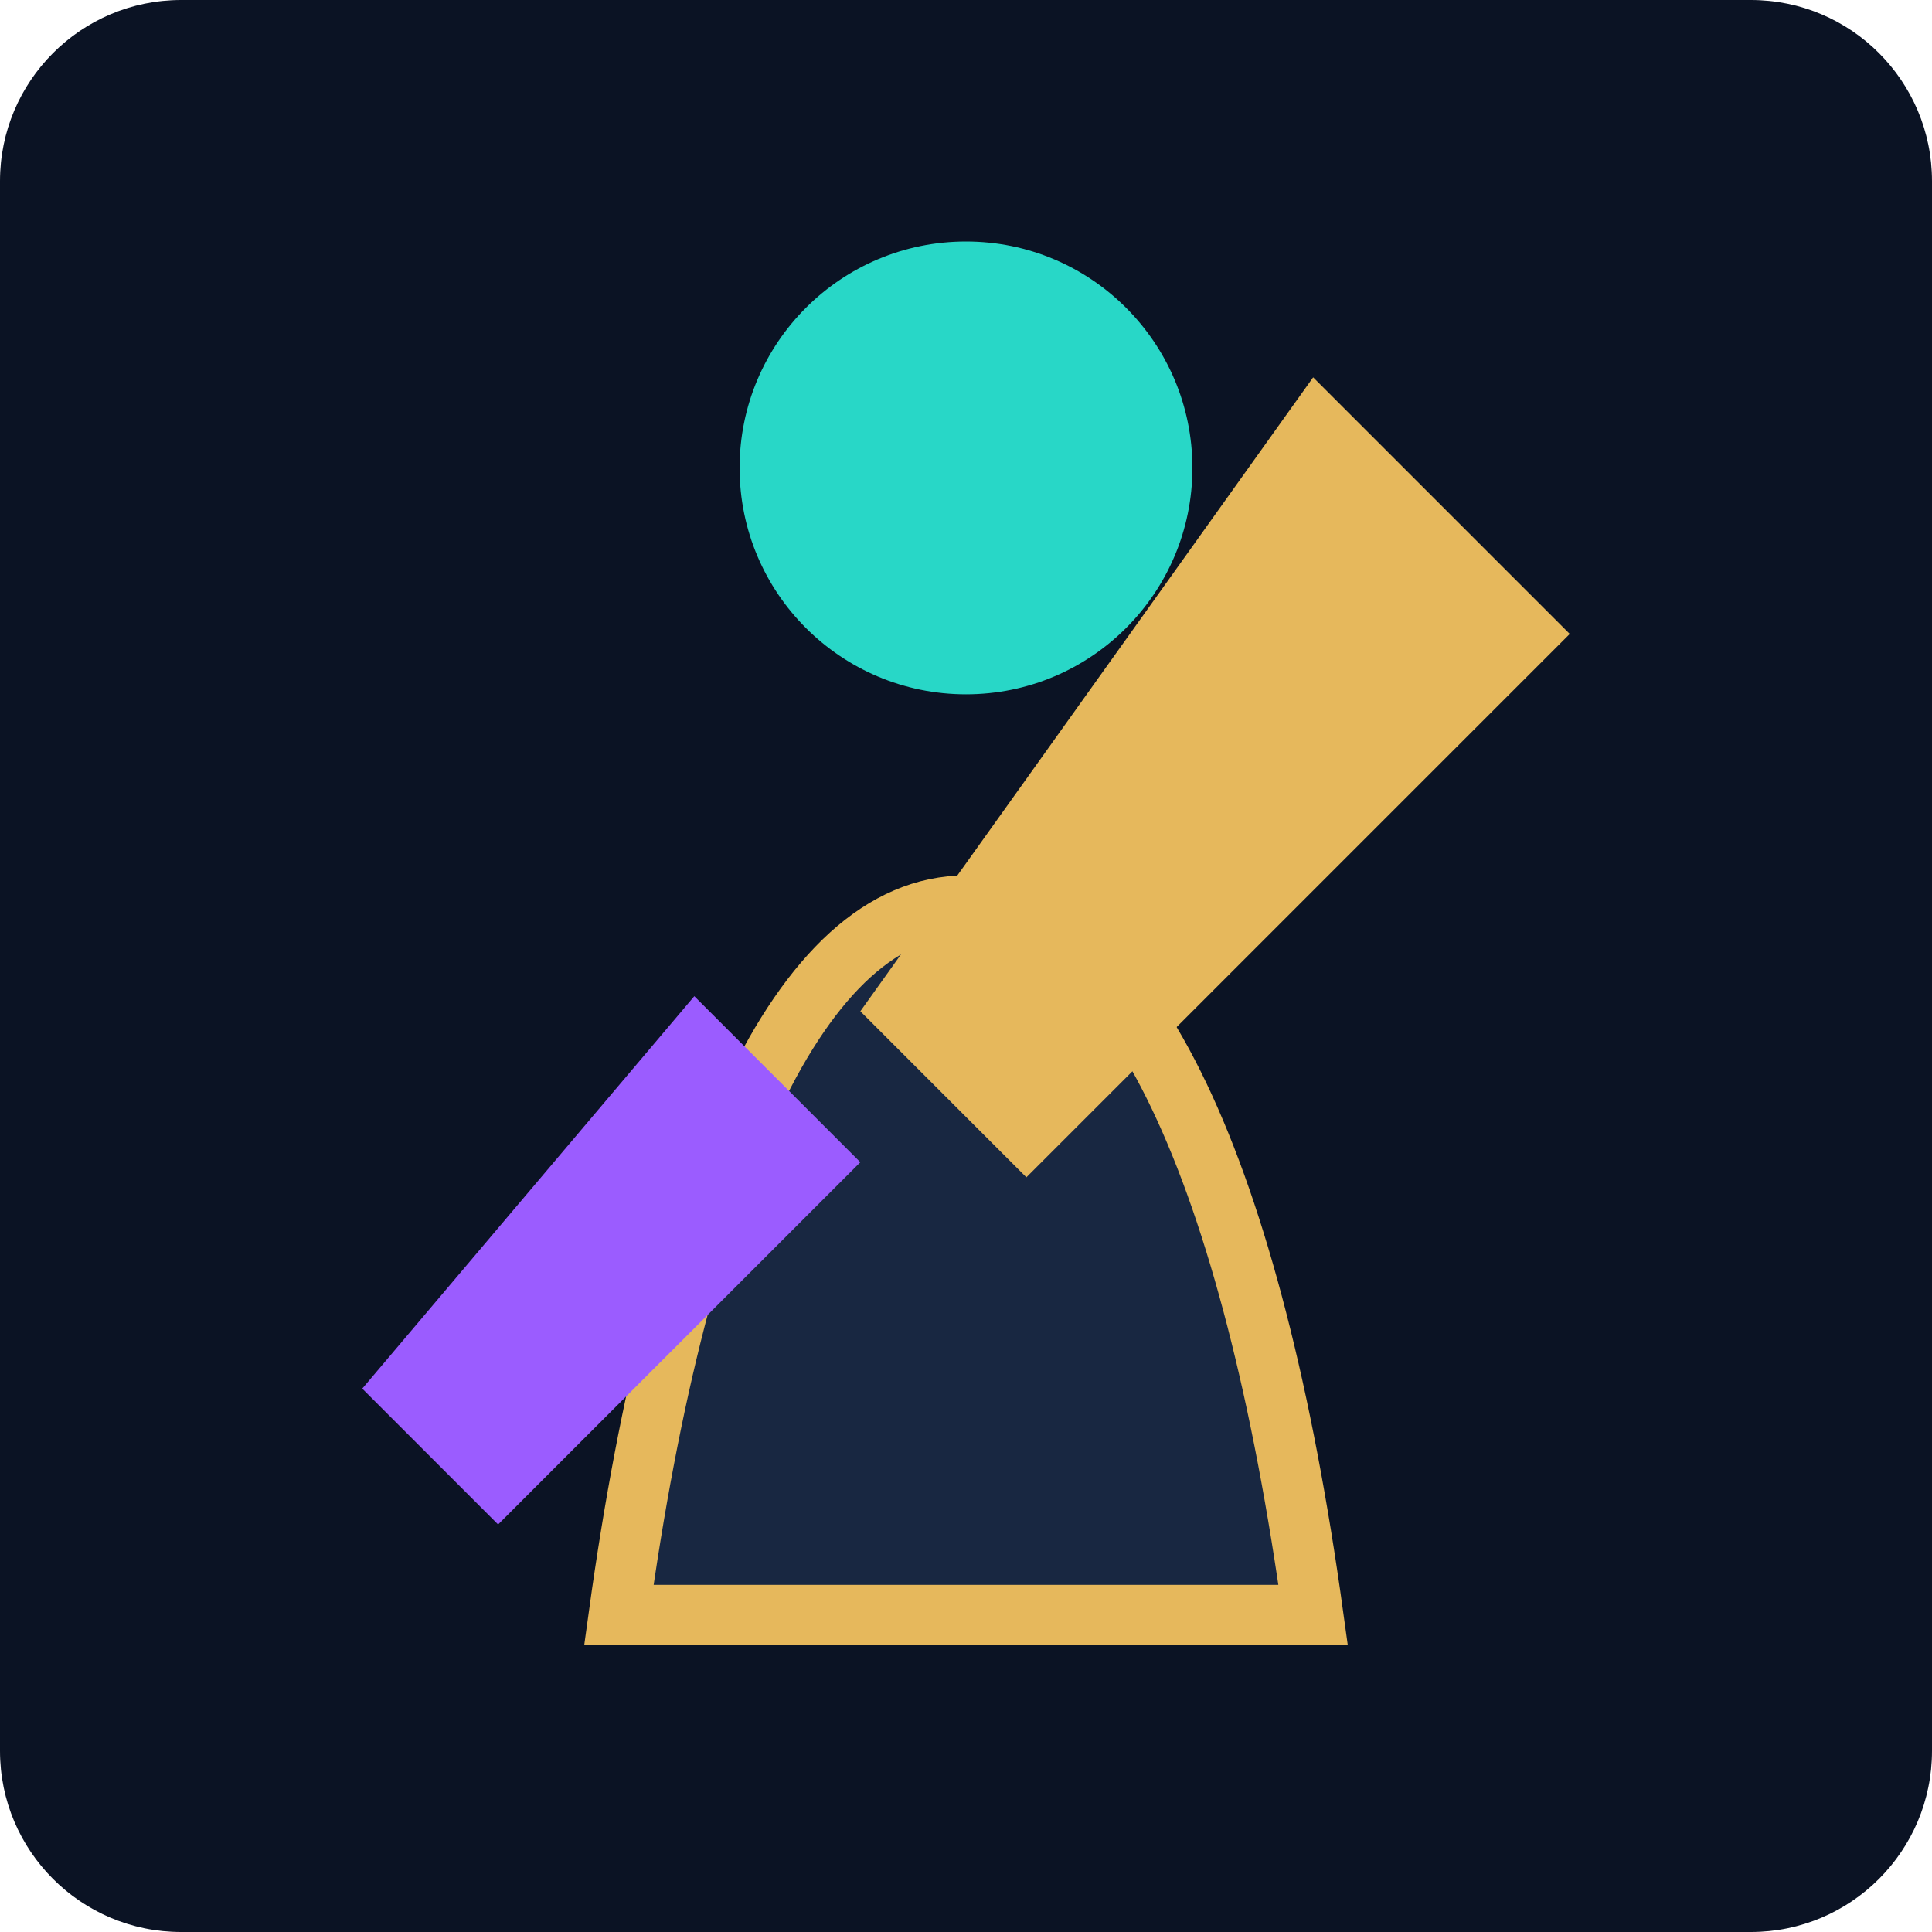
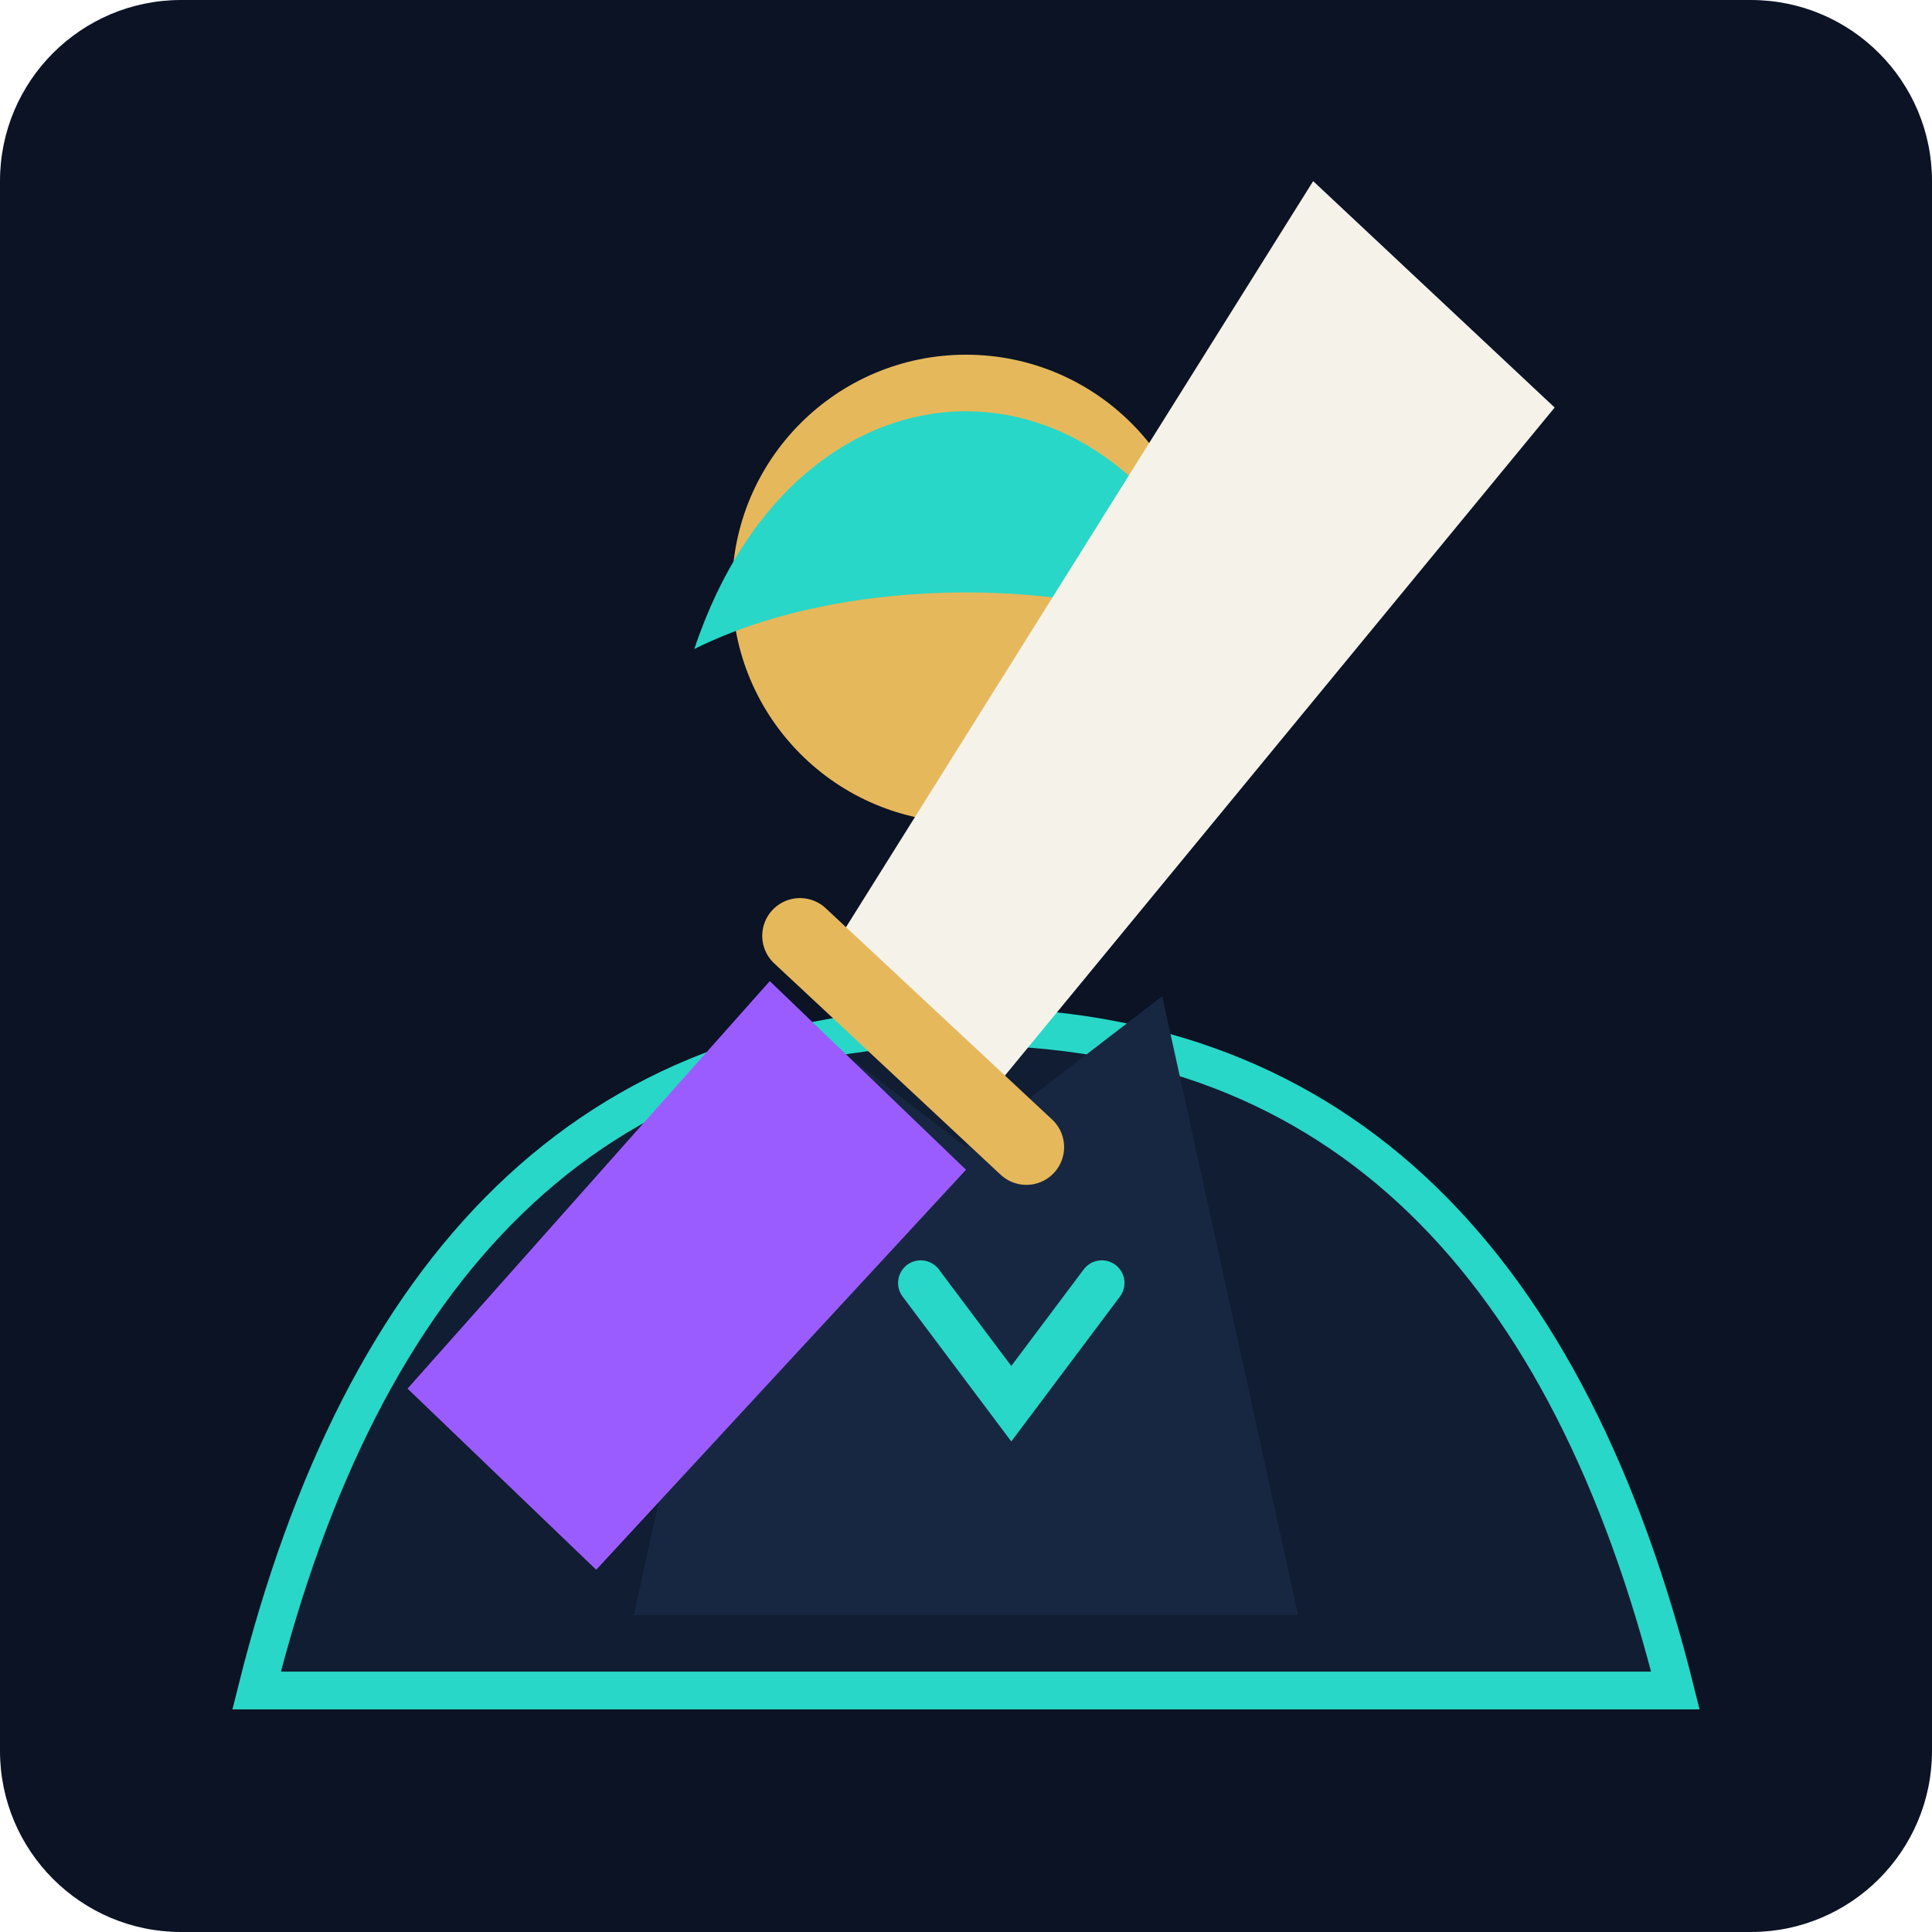
<svg xmlns="http://www.w3.org/2000/svg" width="256" height="256" viewBox="0 0 256 256">
  <rect width="256" height="256" rx="24" fill="#0B1324" />
-   <circle cx="128" cy="62" r="30" fill="#28D7C7" />
-   <path d="M82 214c8-58 24-94 46-94s38 36 46 94z" fill="#182741" stroke="#E6B85C" stroke-width="8" />
-   <path d="M174 50l34 34-72 72-22-22z" fill="#E6B85C" />
-   <path d="M92 132l22 22-48 48-18-18z" fill="#9B5CFF" />
+   <path d="M34 224c14-56 44-88 94-88s80 32 94 88z" fill="#111D32" stroke="#28D7C7" stroke-width="5" />
+   <path d="M84 214l18-82 26 20 26-20 18 82z" fill="#182741" />
+   <circle cx="128" cy="78" r="31" fill="#E6B85C" />
+   <path d="M92 86c14-42 58-42 72 0-20-10-52-10-72 0z" fill="#28D7C7" />
+   <path d="M174 24l32 30-79 96-20-19z" fill="#F5F2EA" />
+   <path d="M102 130l26 25-49 53-25-24z" fill="#9B5CFF" />
+   <path d="M106 124l30 28" stroke="#E6B85C" stroke-width="10" stroke-linecap="round" />
+   <path d="M122 170l12 16 12-16" fill="none" stroke="#28D7C7" stroke-width="6" stroke-linecap="round" />
</svg>
